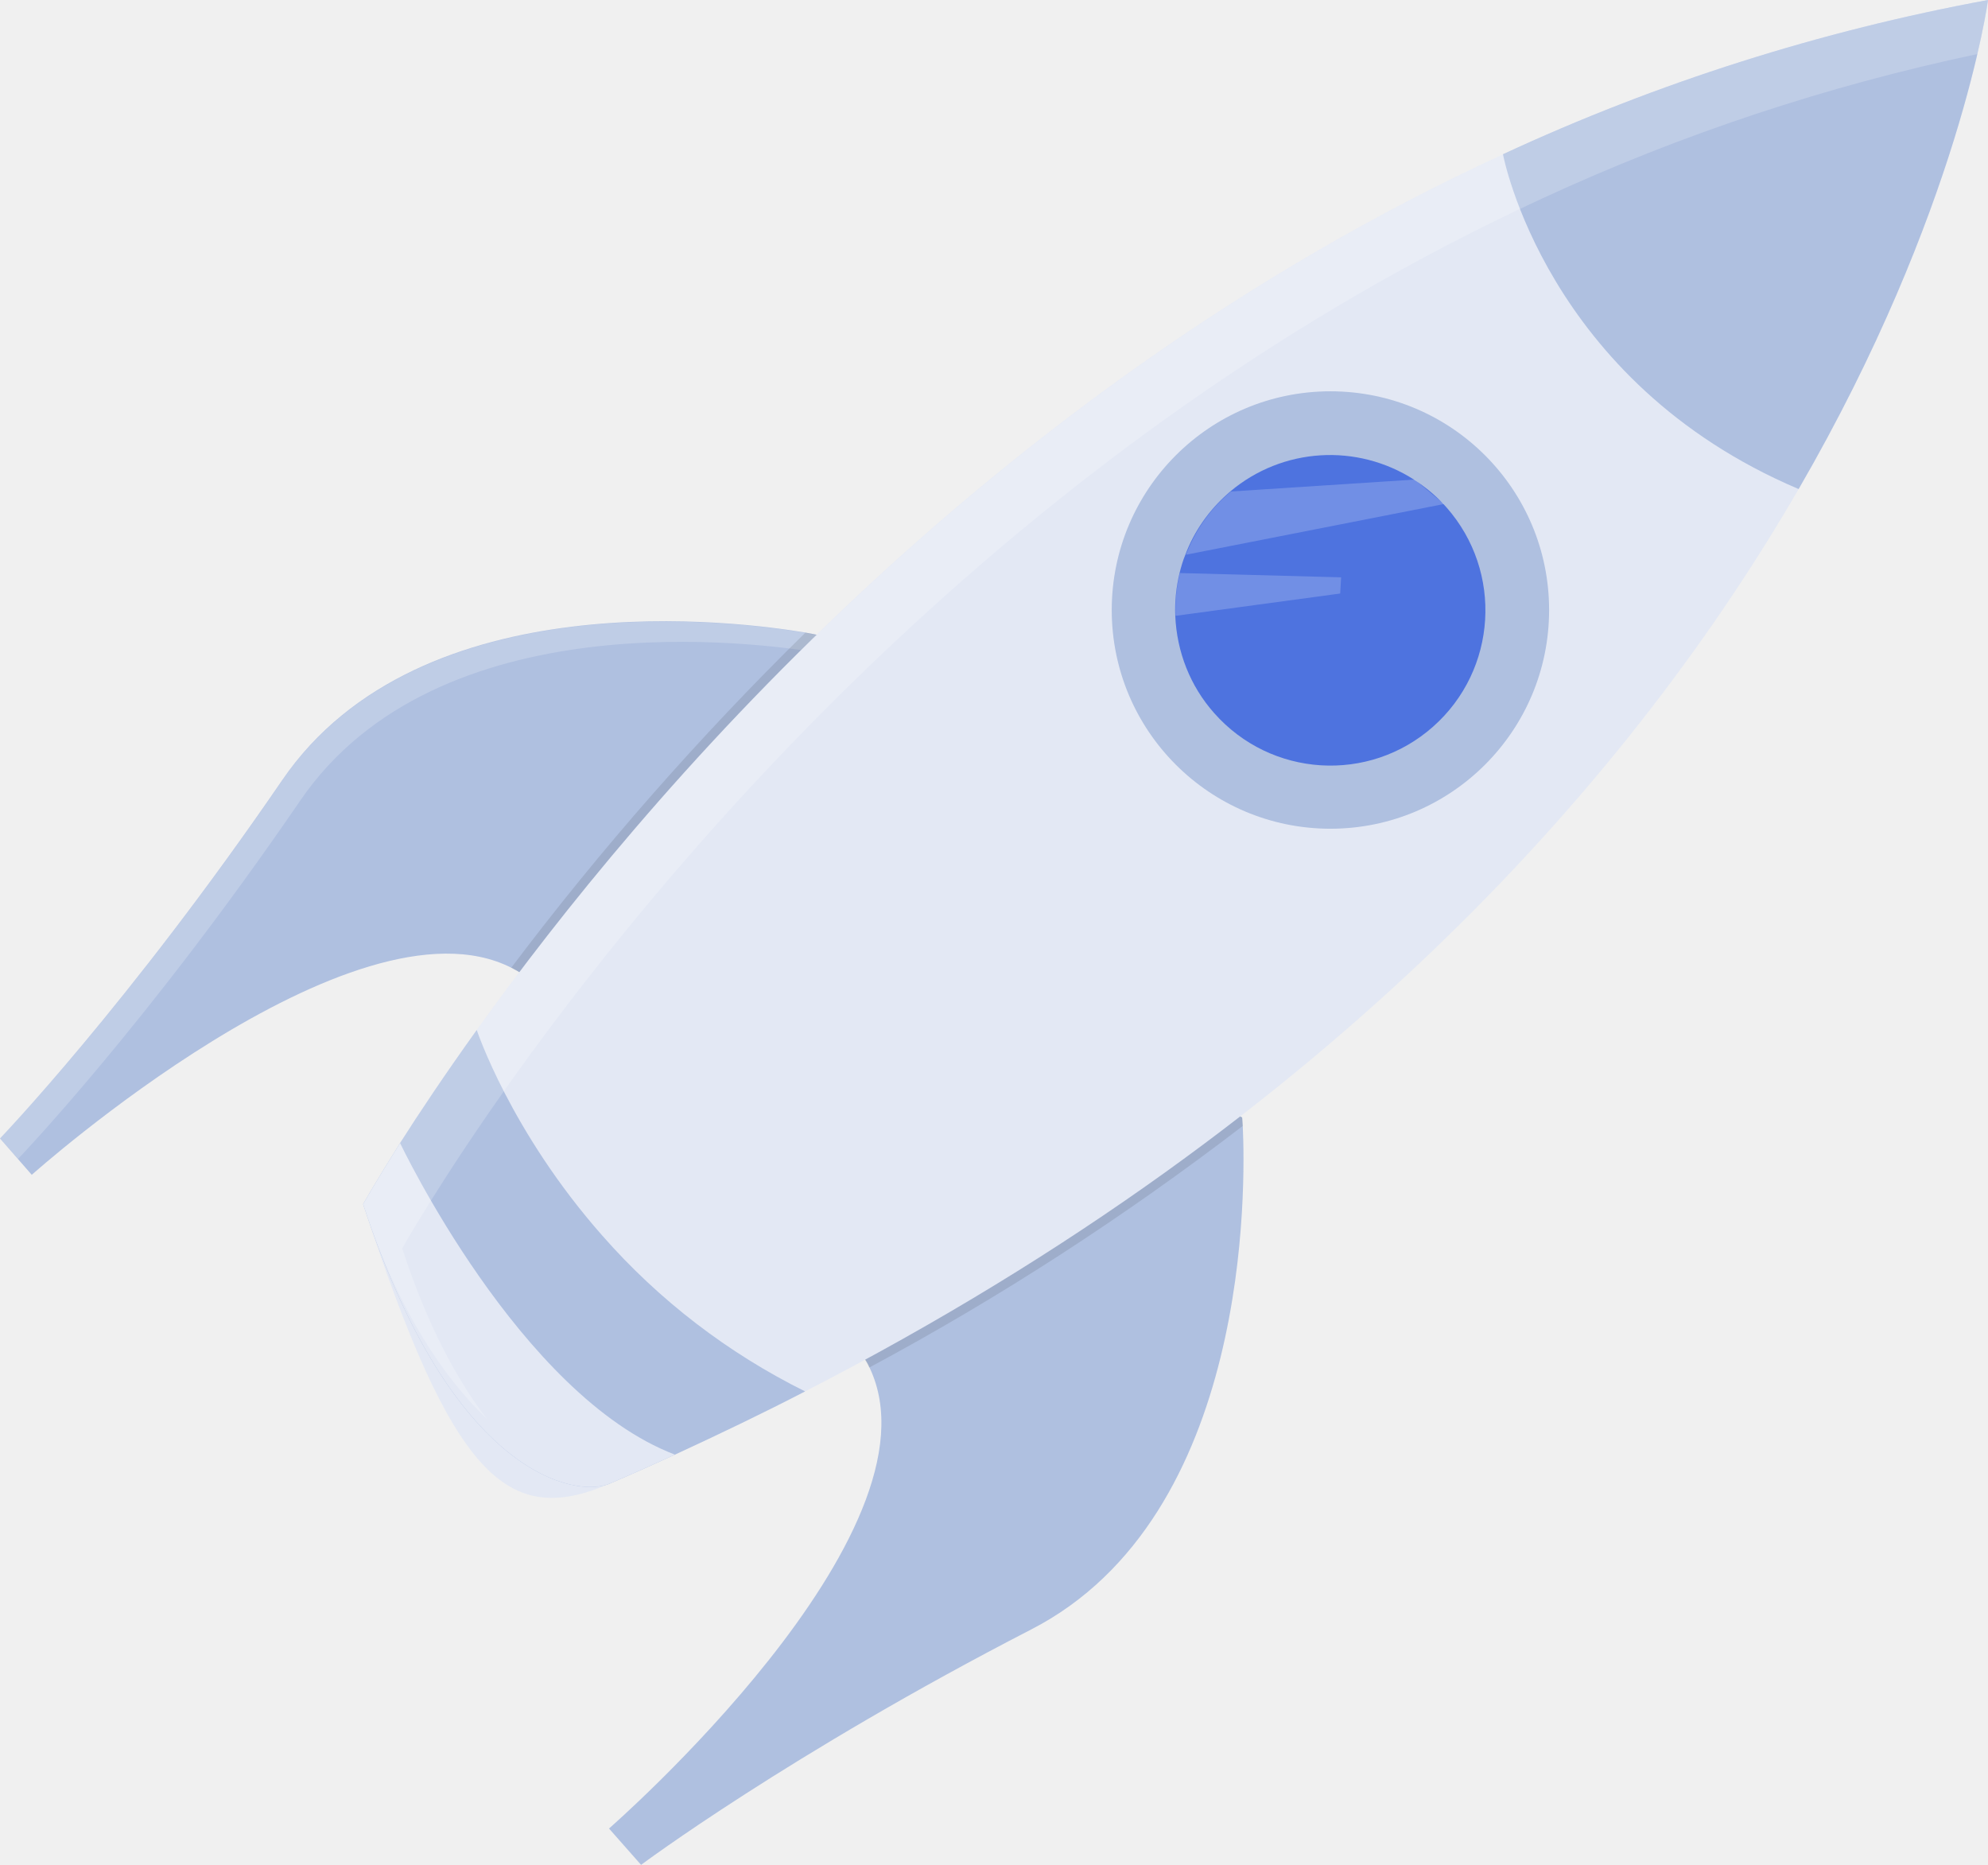
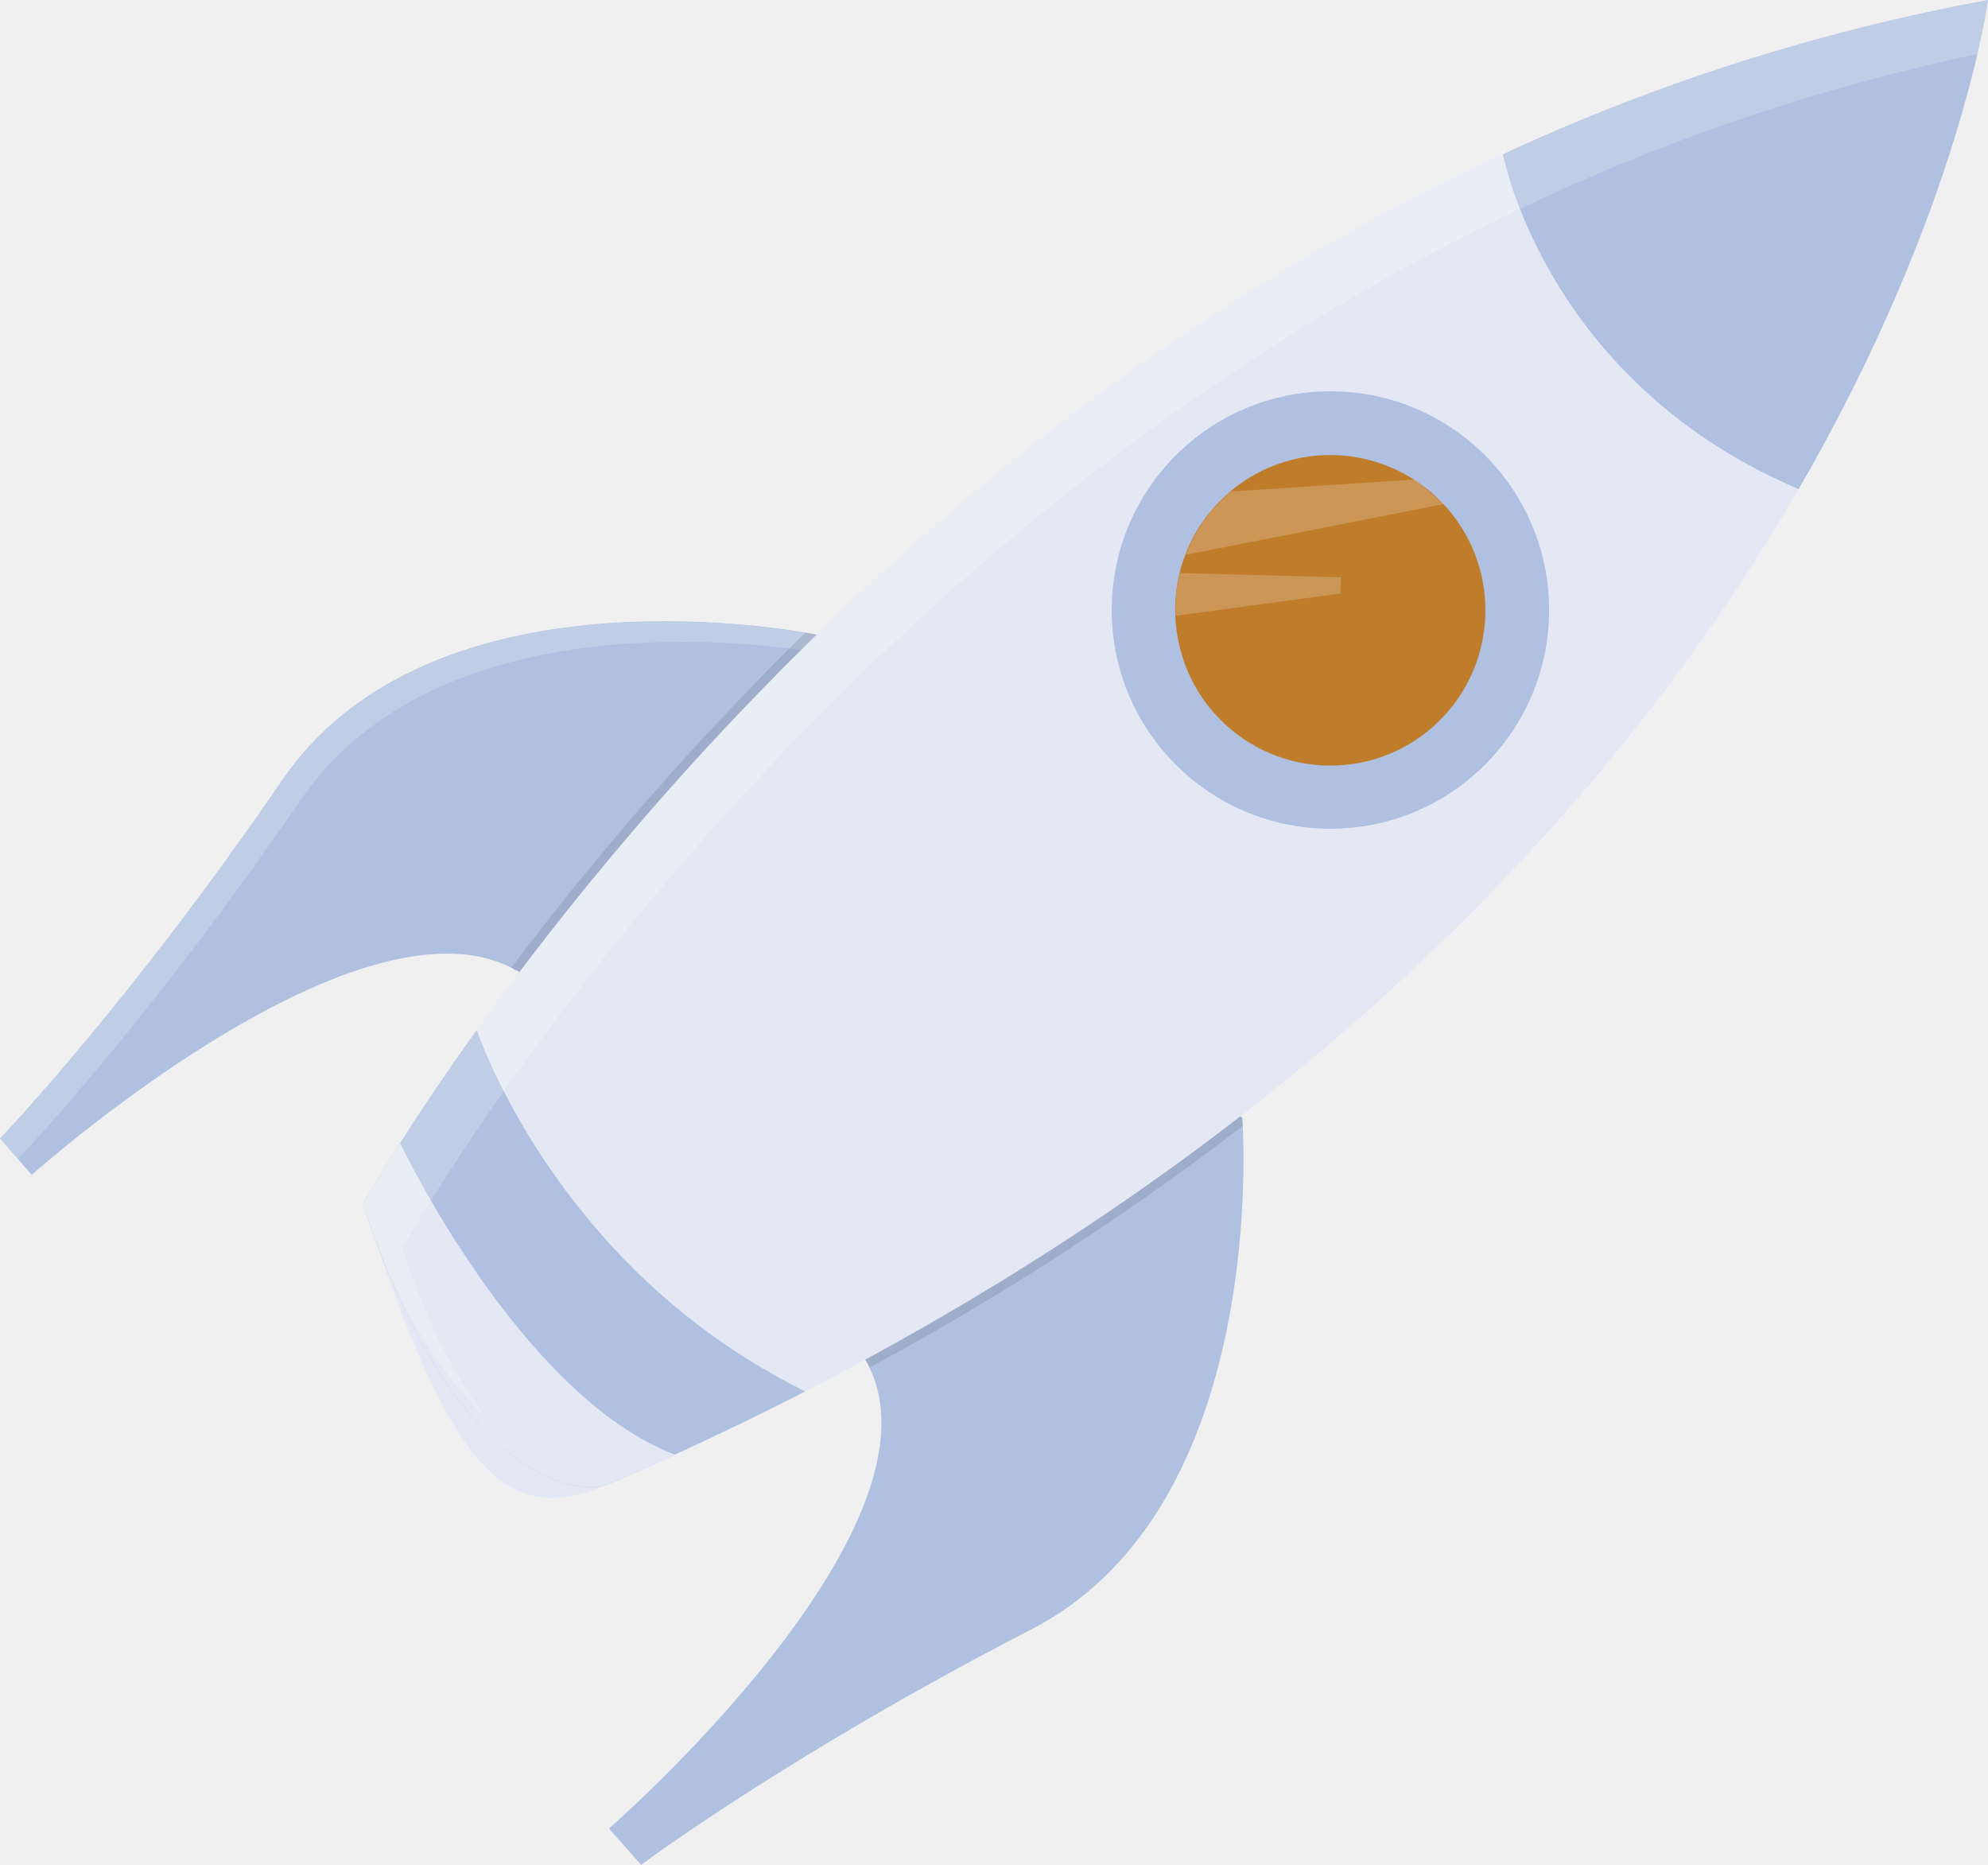
<svg xmlns="http://www.w3.org/2000/svg" version="1.1" id="b759170a-51c3-4e2f-999d-77dec9fd6d11" x="0px" y="0px" viewBox="0 0 650.9 610.5" style="enable-background:new 0 0 650.9 610.5;" xml:space="preserve">
  <style type="text/css">
	.st0{fill:#AFC0E0;}
	.st1{opacity:0.2;fill:#FFFFFF;enable-background:new    ;}
	.st2{opacity:0.1;enable-background:new    ;}
	.st3{fill:#E3E8F4;}
- 	.st4{fill:#4E73DF;}
+ 	.st4{fill:#BF7D2C;}
</style>
  <path class="st0" d="M174,321c-2-1.6-4.2-3-6.6-4.2c-51.8-26.2-157,67.8-157,67.8L0,372.7c0,0,42.1-43.8,92.4-117.3  c45.2-66.1,150.7-51.8,171.4-48.3c2.3,0.4,3.6,0.7,3.6,0.7C298.7,288.3,174,321,174,321z" />
  <path class="st1" d="M269.4,213.9c-0.6-2-1.3-4-2-6c0,0-1.2-0.2-3.6-0.7c-20.7-3.5-126.2-17.8-171.4,48.3C42.1,329,0,372.7,0,372.7  l5.9,6.7c0,0,42.1-43.8,92.4-117.3C143.3,196.3,248,210.2,269.4,213.9z" />
  <path class="st0" d="M337.7,533.4c-79.2,40.8-127.8,77.1-127.8,77.1l-10.5-11.9c0,0,111.1-96.8,85.3-150.9c-0.5-1.2-1.2-2.3-1.9-3.4  c0,0,47.9-119.6,123.9-78.5c0,0,0.1,1,0.2,2.9C407.8,387.8,409.7,496.3,337.7,533.4z" />
  <path class="st2" d="M174,321c-2-1.6-4.2-3-6.6-4.2c29.3-38.9,61.5-75.5,96.3-109.7c2.3,0.4,3.6,0.7,3.6,0.7  C298.7,288.3,174,321,174,321z" />
  <path class="st2" d="M406.9,368.6c-38.6,29.6-79.4,56.1-122.3,79.1c-0.5-1.2-1.2-2.3-1.9-3.4c0,0,47.9-119.6,123.9-78.5  C406.7,365.7,406.8,366.7,406.9,368.6z" />
  <path class="st3" d="M263.6,455.5c-20.3,10.4-41.6,20.5-64,30.2c-33.6,14.6-51.5-2.2-80.7-91.5c0,0,12.5-22.5,37.2-57  c54.3-75.8,167.5-209.1,336.1-286.7C542.7,27.1,596.1,10.1,650.9,0c0,0-9.1,68.8-62,160.1S439.1,365.3,263.6,455.5z" />
  <circle class="st0" cx="435.6" cy="199.7" r="71.6" />
  <path class="st4" d="M469.2,237.9c-21,18.6-53.1,16.6-71.7-4.5c-7.8-8.8-12.2-20-12.7-31.8c-0.2-4.7,0.3-9.4,1.4-14  c0.5-2,1.1-4.1,1.9-6c2.9-7.7,7.7-14.5,13.8-19.9c0.3-0.3,0.6-0.5,0.9-0.8c17.1-14.4,41.5-15.9,60.3-3.8c3.5,2.3,6.7,4.9,9.5,7.9  l1,1.1C492.2,187.2,490.2,219.3,469.2,237.9C469.2,237.8,469.2,237.9,469.2,237.9z" />
  <path class="st0" d="M588.9,160.1c-83-35.2-96.8-109.6-96.8-109.6C542.7,27,596.1,10.1,650.9,0C650.9,0,641.8,68.8,588.9,160.1z" />
  <path class="st0" d="M263.6,455.5c-13.7,7.1-27.9,13.9-42.6,20.7c-7,3.2-14.1,6.4-21.4,9.5c-10.9,4.7-51.5-2.2-80.7-91.5  c0,0,4.1-7.3,12.1-20c6.1-9.6,14.5-22.2,25.1-37c0,0,11,33.2,41.1,67.3C215.8,425.7,238.4,443,263.6,455.5z" />
  <path class="st3" d="M221,476.2c-7,3.2-14.1,6.4-21.4,9.5c-10.9,4.7-51.5-2.2-80.7-91.5c0,0,4.1-7.3,12.1-20  C131,374.2,170.2,456.9,221,476.2z" />
  <path class="st1" d="M463.2,157l-0.1,0l-60.1,3.9c-0.3,0.3-0.6,0.5-0.9,0.8c-6.2,5.4-10.9,12.3-13.8,19.9l84.5-16.6L463.2,157z" />
  <path class="st1" d="M438.8,194.3l-53.9,7.3c-0.2-4.7,0.3-9.4,1.4-14l52.8,1.4L438.8,194.3z" />
  <path class="st1" d="M131.7,408.7c0,0,12.5-22.5,37.2-57C223.2,276,336.4,142.7,504.9,65c45.6-21.1,93.3-36.9,142.5-47.3  C650.1,6.4,650.9,0,650.9,0c-54.8,10.1-108.2,27-158.7,50.5c-168.6,77.7-281.8,211-336.1,286.7c-24.7,34.4-37.2,57-37.2,57  c11.5,35.3,26.6,57,40.5,70.3C149.4,451.4,139.7,433.3,131.7,408.7z" />
</svg>
